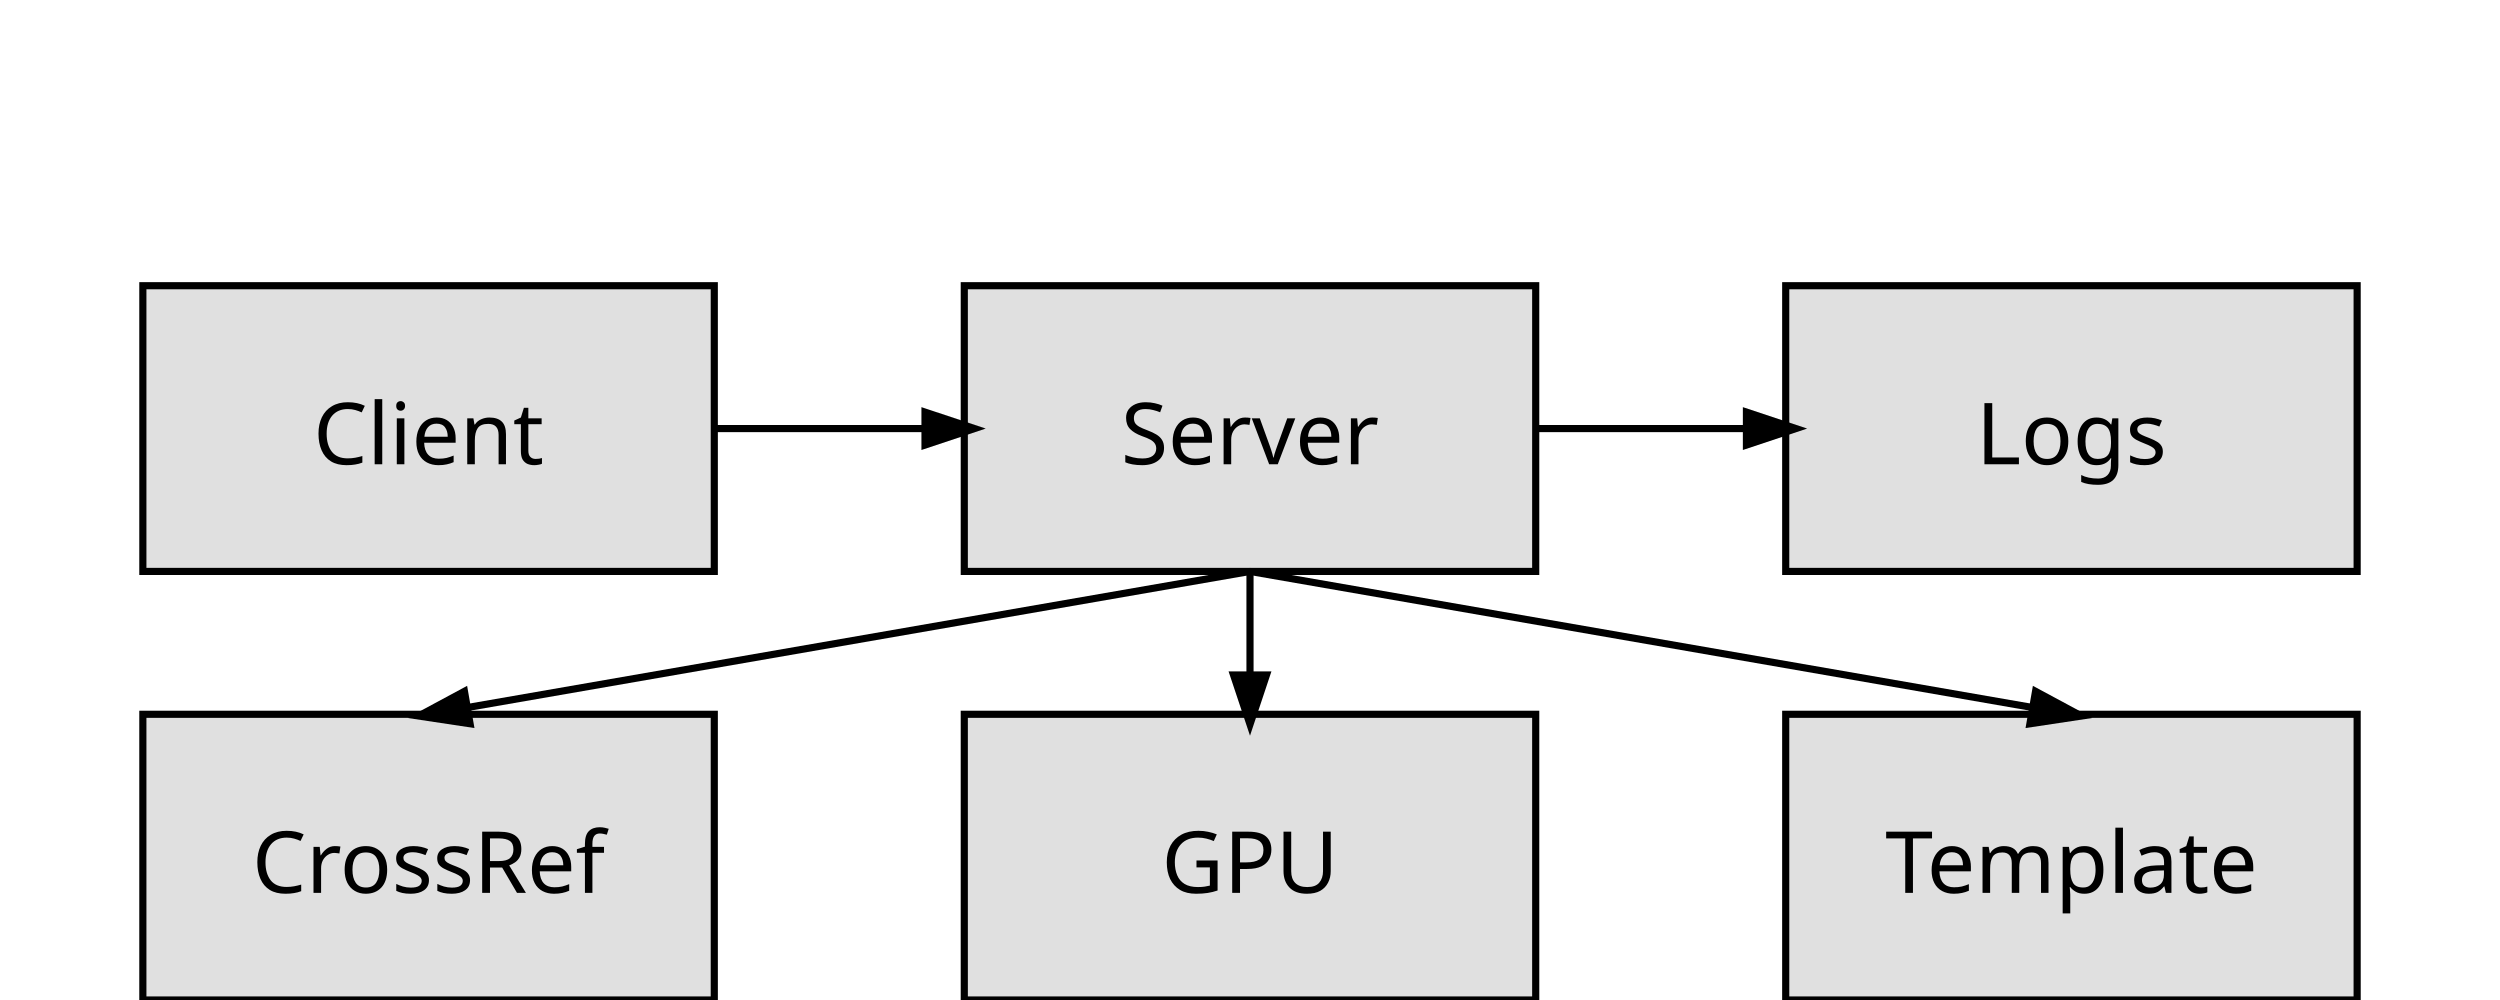
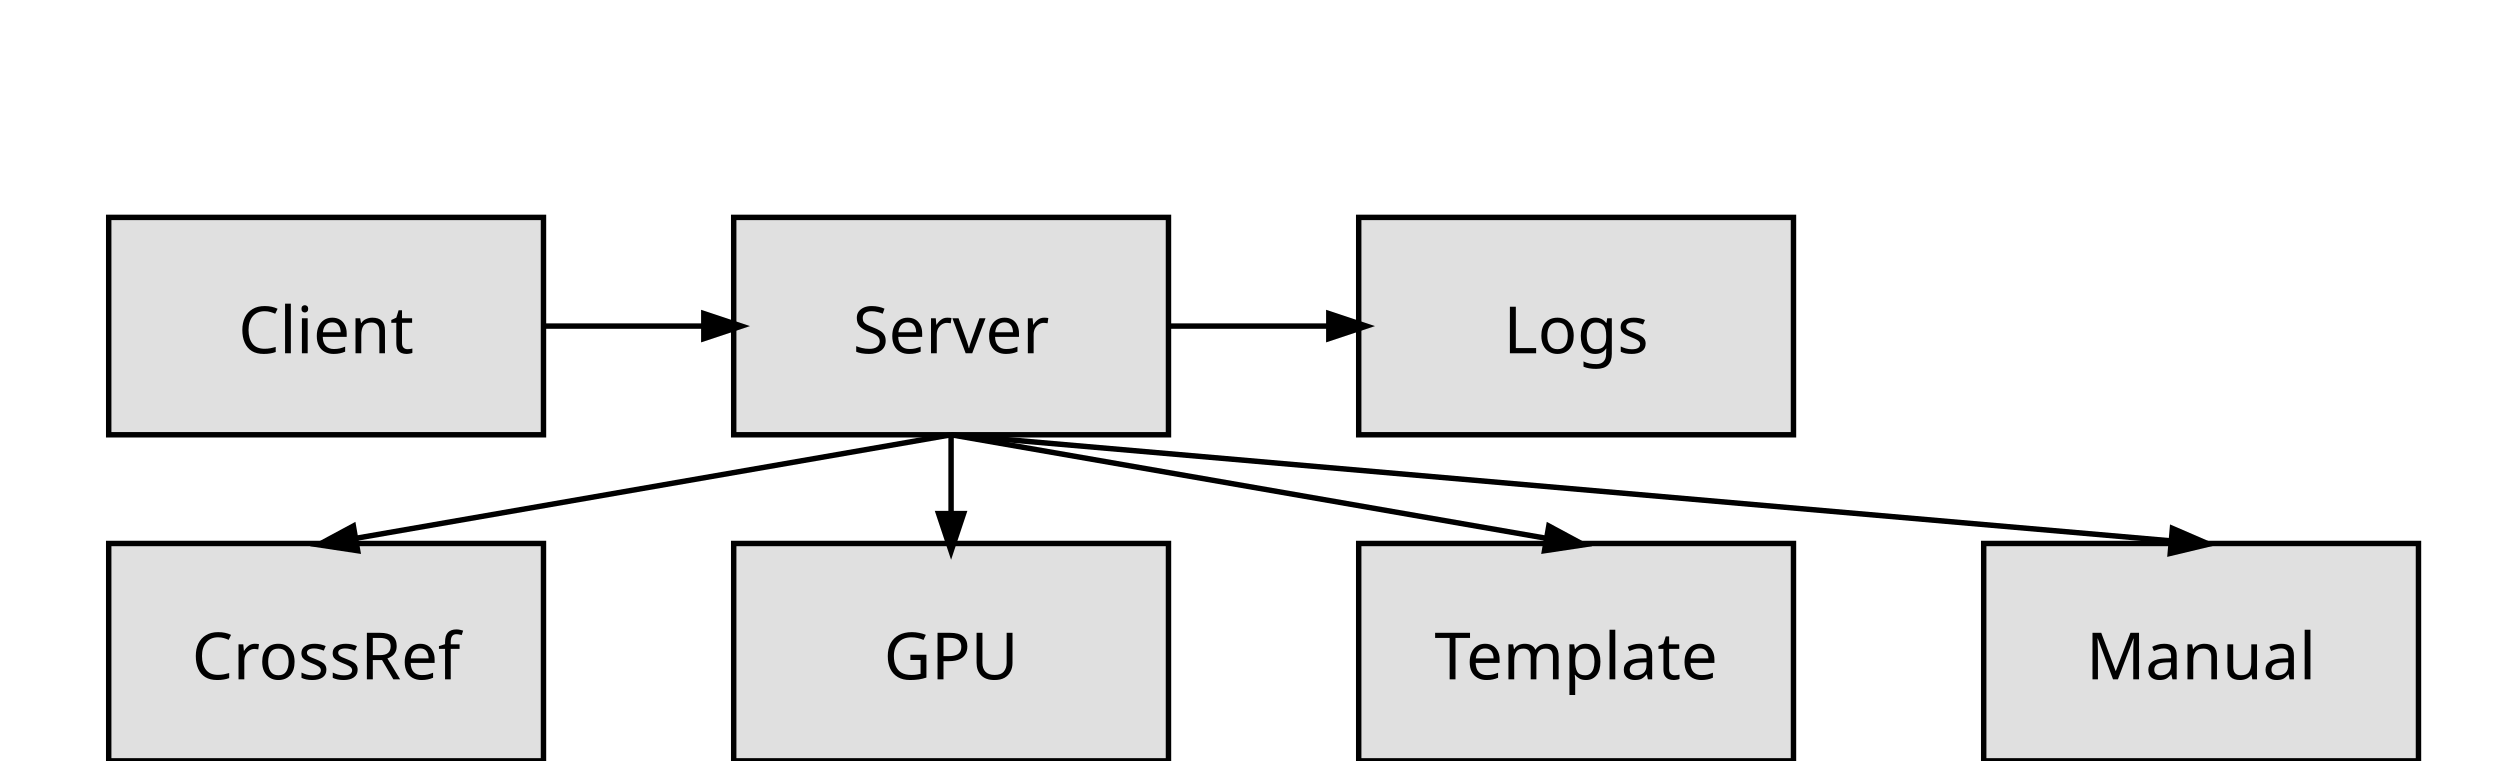
- <svg xmlns="http://www.w3.org/2000/svg" width="350" height="140">
+ <svg xmlns="http://www.w3.org/2000/svg" width="460" height="140">
  <defs>
    <marker id="arrow" markerWidth="10" markerHeight="10" refX="6" refY="3" orient="auto" markerUnits="strokeWidth">
      <path d="M0,0 L0,6 L9,3 z" fill="black" />
    </marker>
  </defs>
  <rect x="20" y="40" width="80" height="40" fill="#e0e0e0" stroke="#000" />
  <text x="60" y="65" text-anchor="middle" font-family="sans-serif" font-size="12">Client</text>
  <rect x="135" y="40" width="80" height="40" fill="#e0e0e0" stroke="#000" />
  <text x="175" y="65" text-anchor="middle" font-family="sans-serif" font-size="12">Server</text>
  <rect x="250" y="40" width="80" height="40" fill="#e0e0e0" stroke="#000" />
  <text x="290" y="65" text-anchor="middle" font-family="sans-serif" font-size="12">Logs</text>
  <rect x="20" y="100" width="80" height="40" fill="#e0e0e0" stroke="#000" />
  <text x="60" y="125" text-anchor="middle" font-family="sans-serif" font-size="12">CrossRef</text>
  <rect x="135" y="100" width="80" height="40" fill="#e0e0e0" stroke="#000" />
  <text x="175" y="125" text-anchor="middle" font-family="sans-serif" font-size="12">GPU</text>
  <rect x="250" y="100" width="80" height="40" fill="#e0e0e0" stroke="#000" />
  <text x="290" y="125" text-anchor="middle" font-family="sans-serif" font-size="12">Template</text>
+   <rect x="365" y="100" width="80" height="40" fill="#e0e0e0" stroke="#000" />
+   <text x="405" y="125" text-anchor="middle" font-family="sans-serif" font-size="12">Manual</text>
  <line x1="100" y1="60" x2="135" y2="60" stroke="#000" marker-end="url(#arrow)" />
  <line x1="215" y1="60" x2="250" y2="60" stroke="#000" marker-end="url(#arrow)" />
  <line x1="175" y1="80" x2="60" y2="100" stroke="#000" marker-end="url(#arrow)" />
  <line x1="175" y1="80" x2="175" y2="100" stroke="#000" marker-end="url(#arrow)" />
  <line x1="175" y1="80" x2="290" y2="100" stroke="#000" marker-end="url(#arrow)" />
+   <line x1="175" y1="80" x2="405" y2="100" stroke="#000" marker-end="url(#arrow)" />
</svg>
